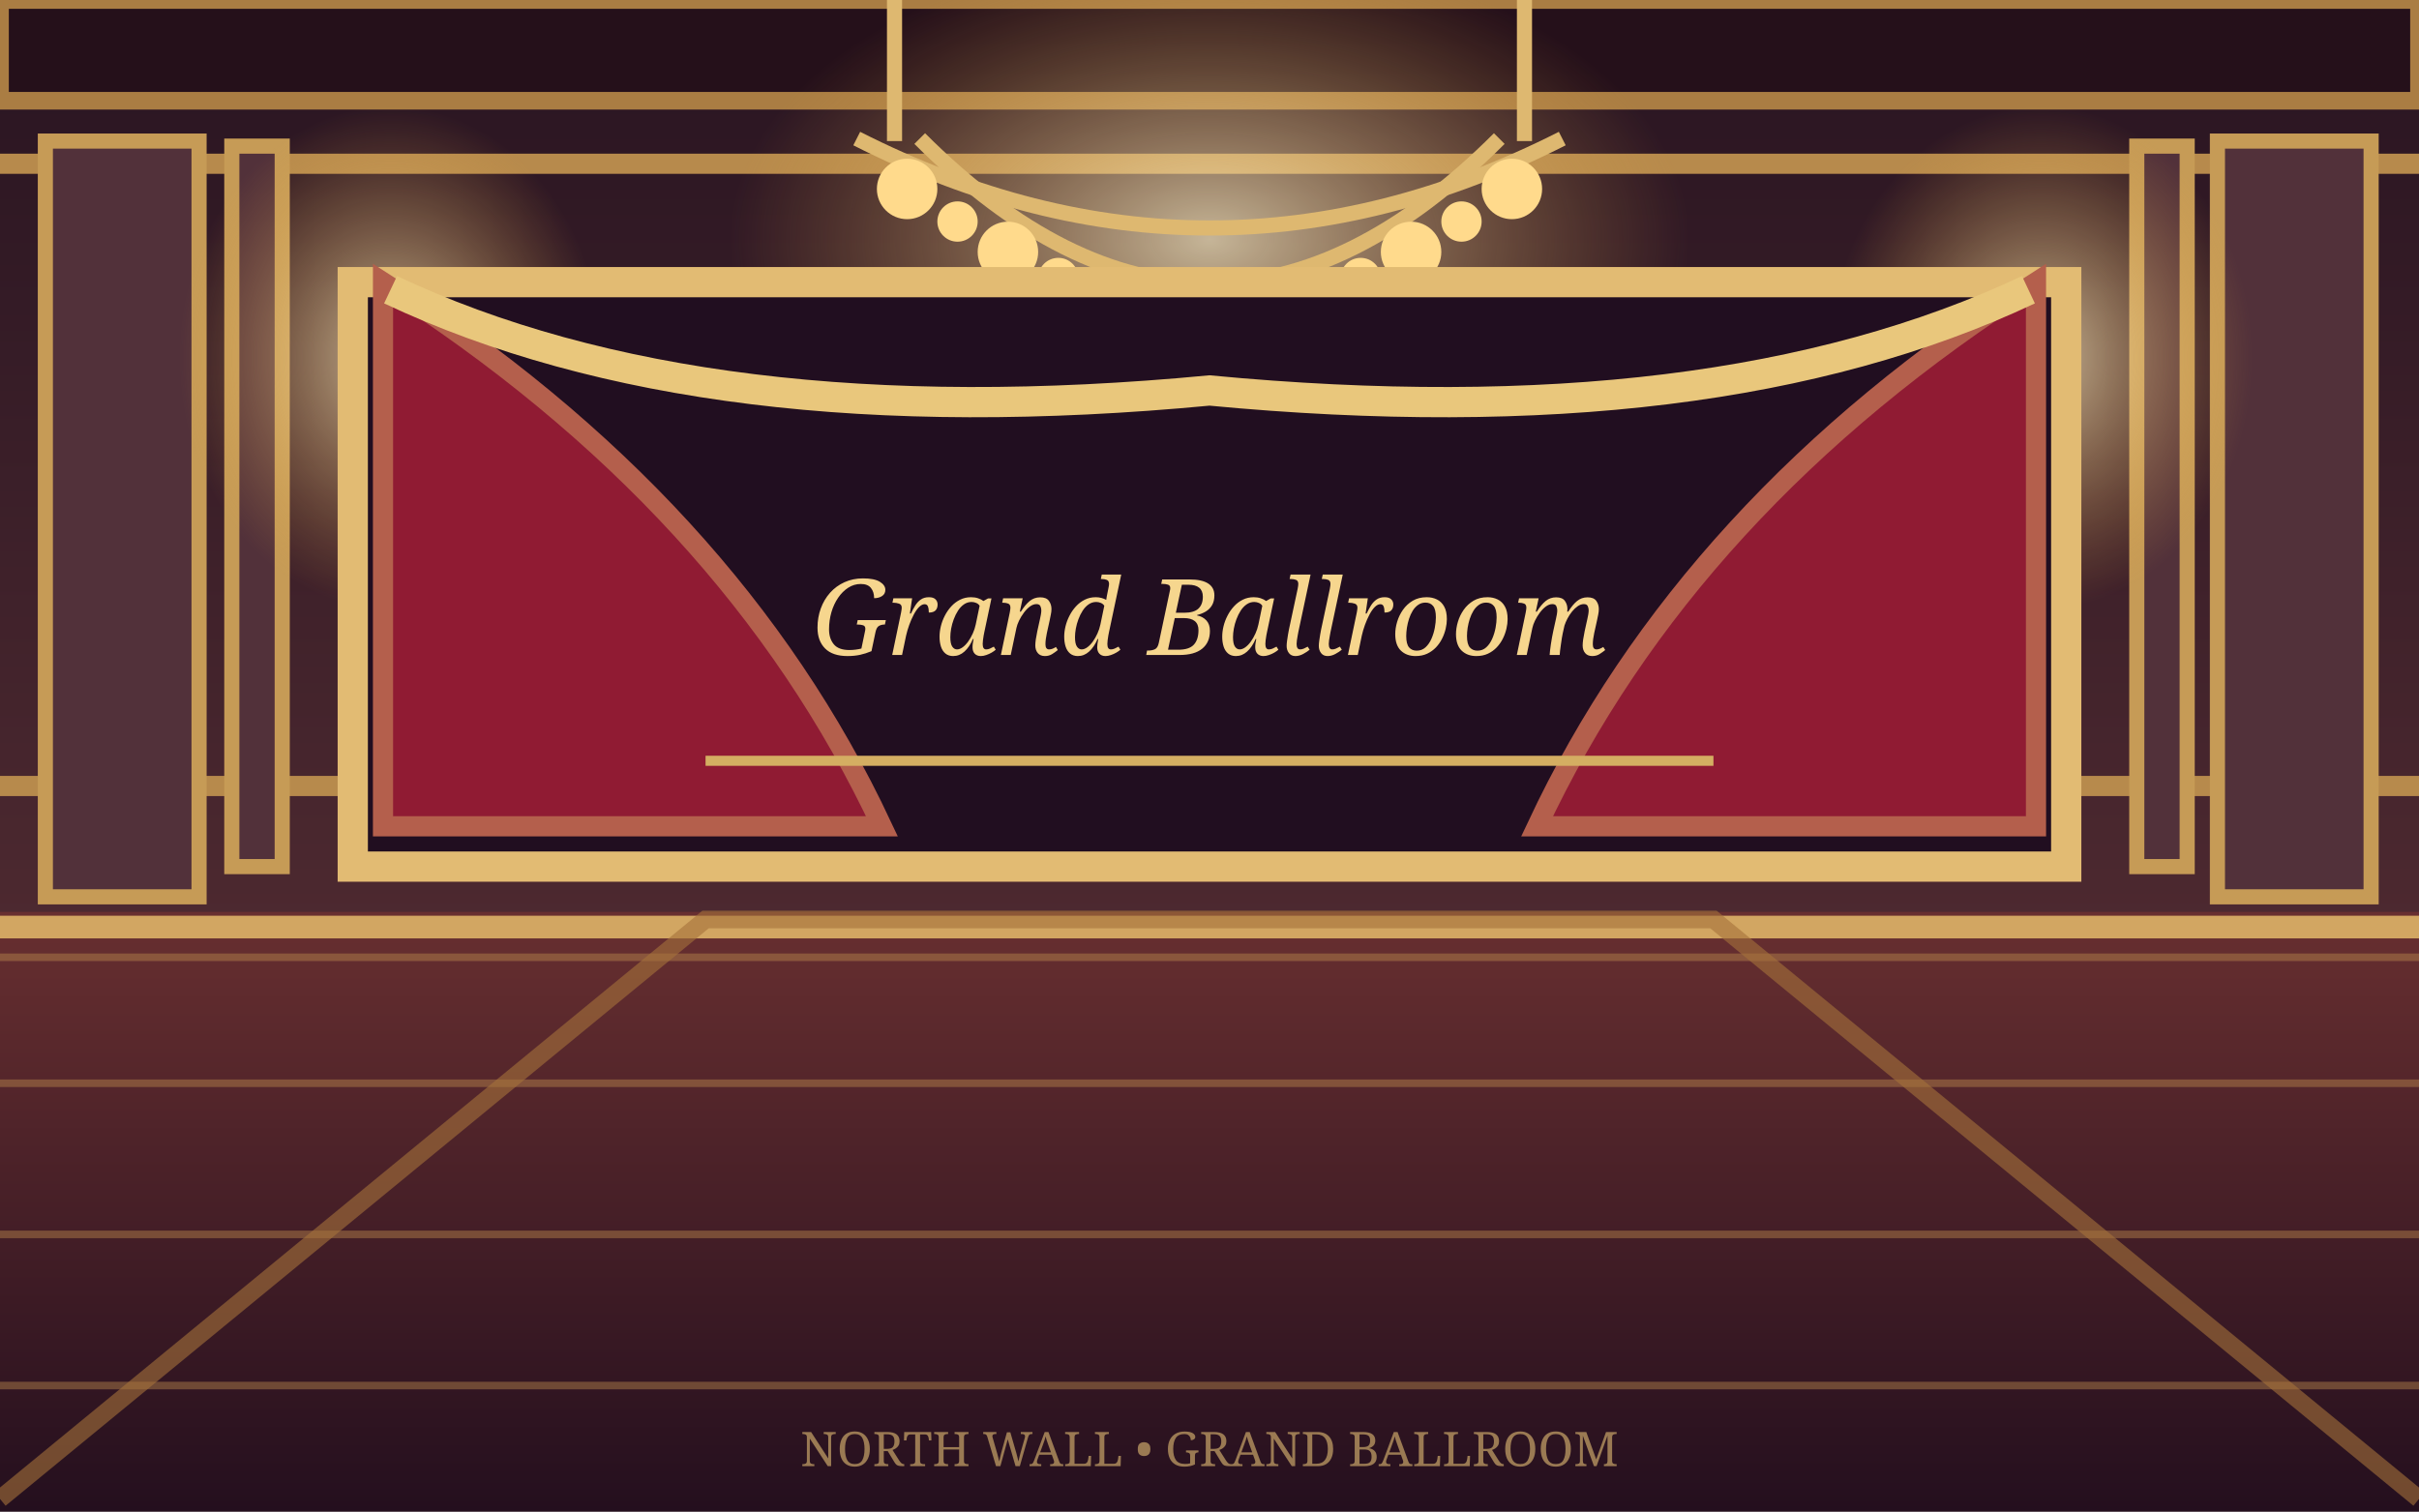
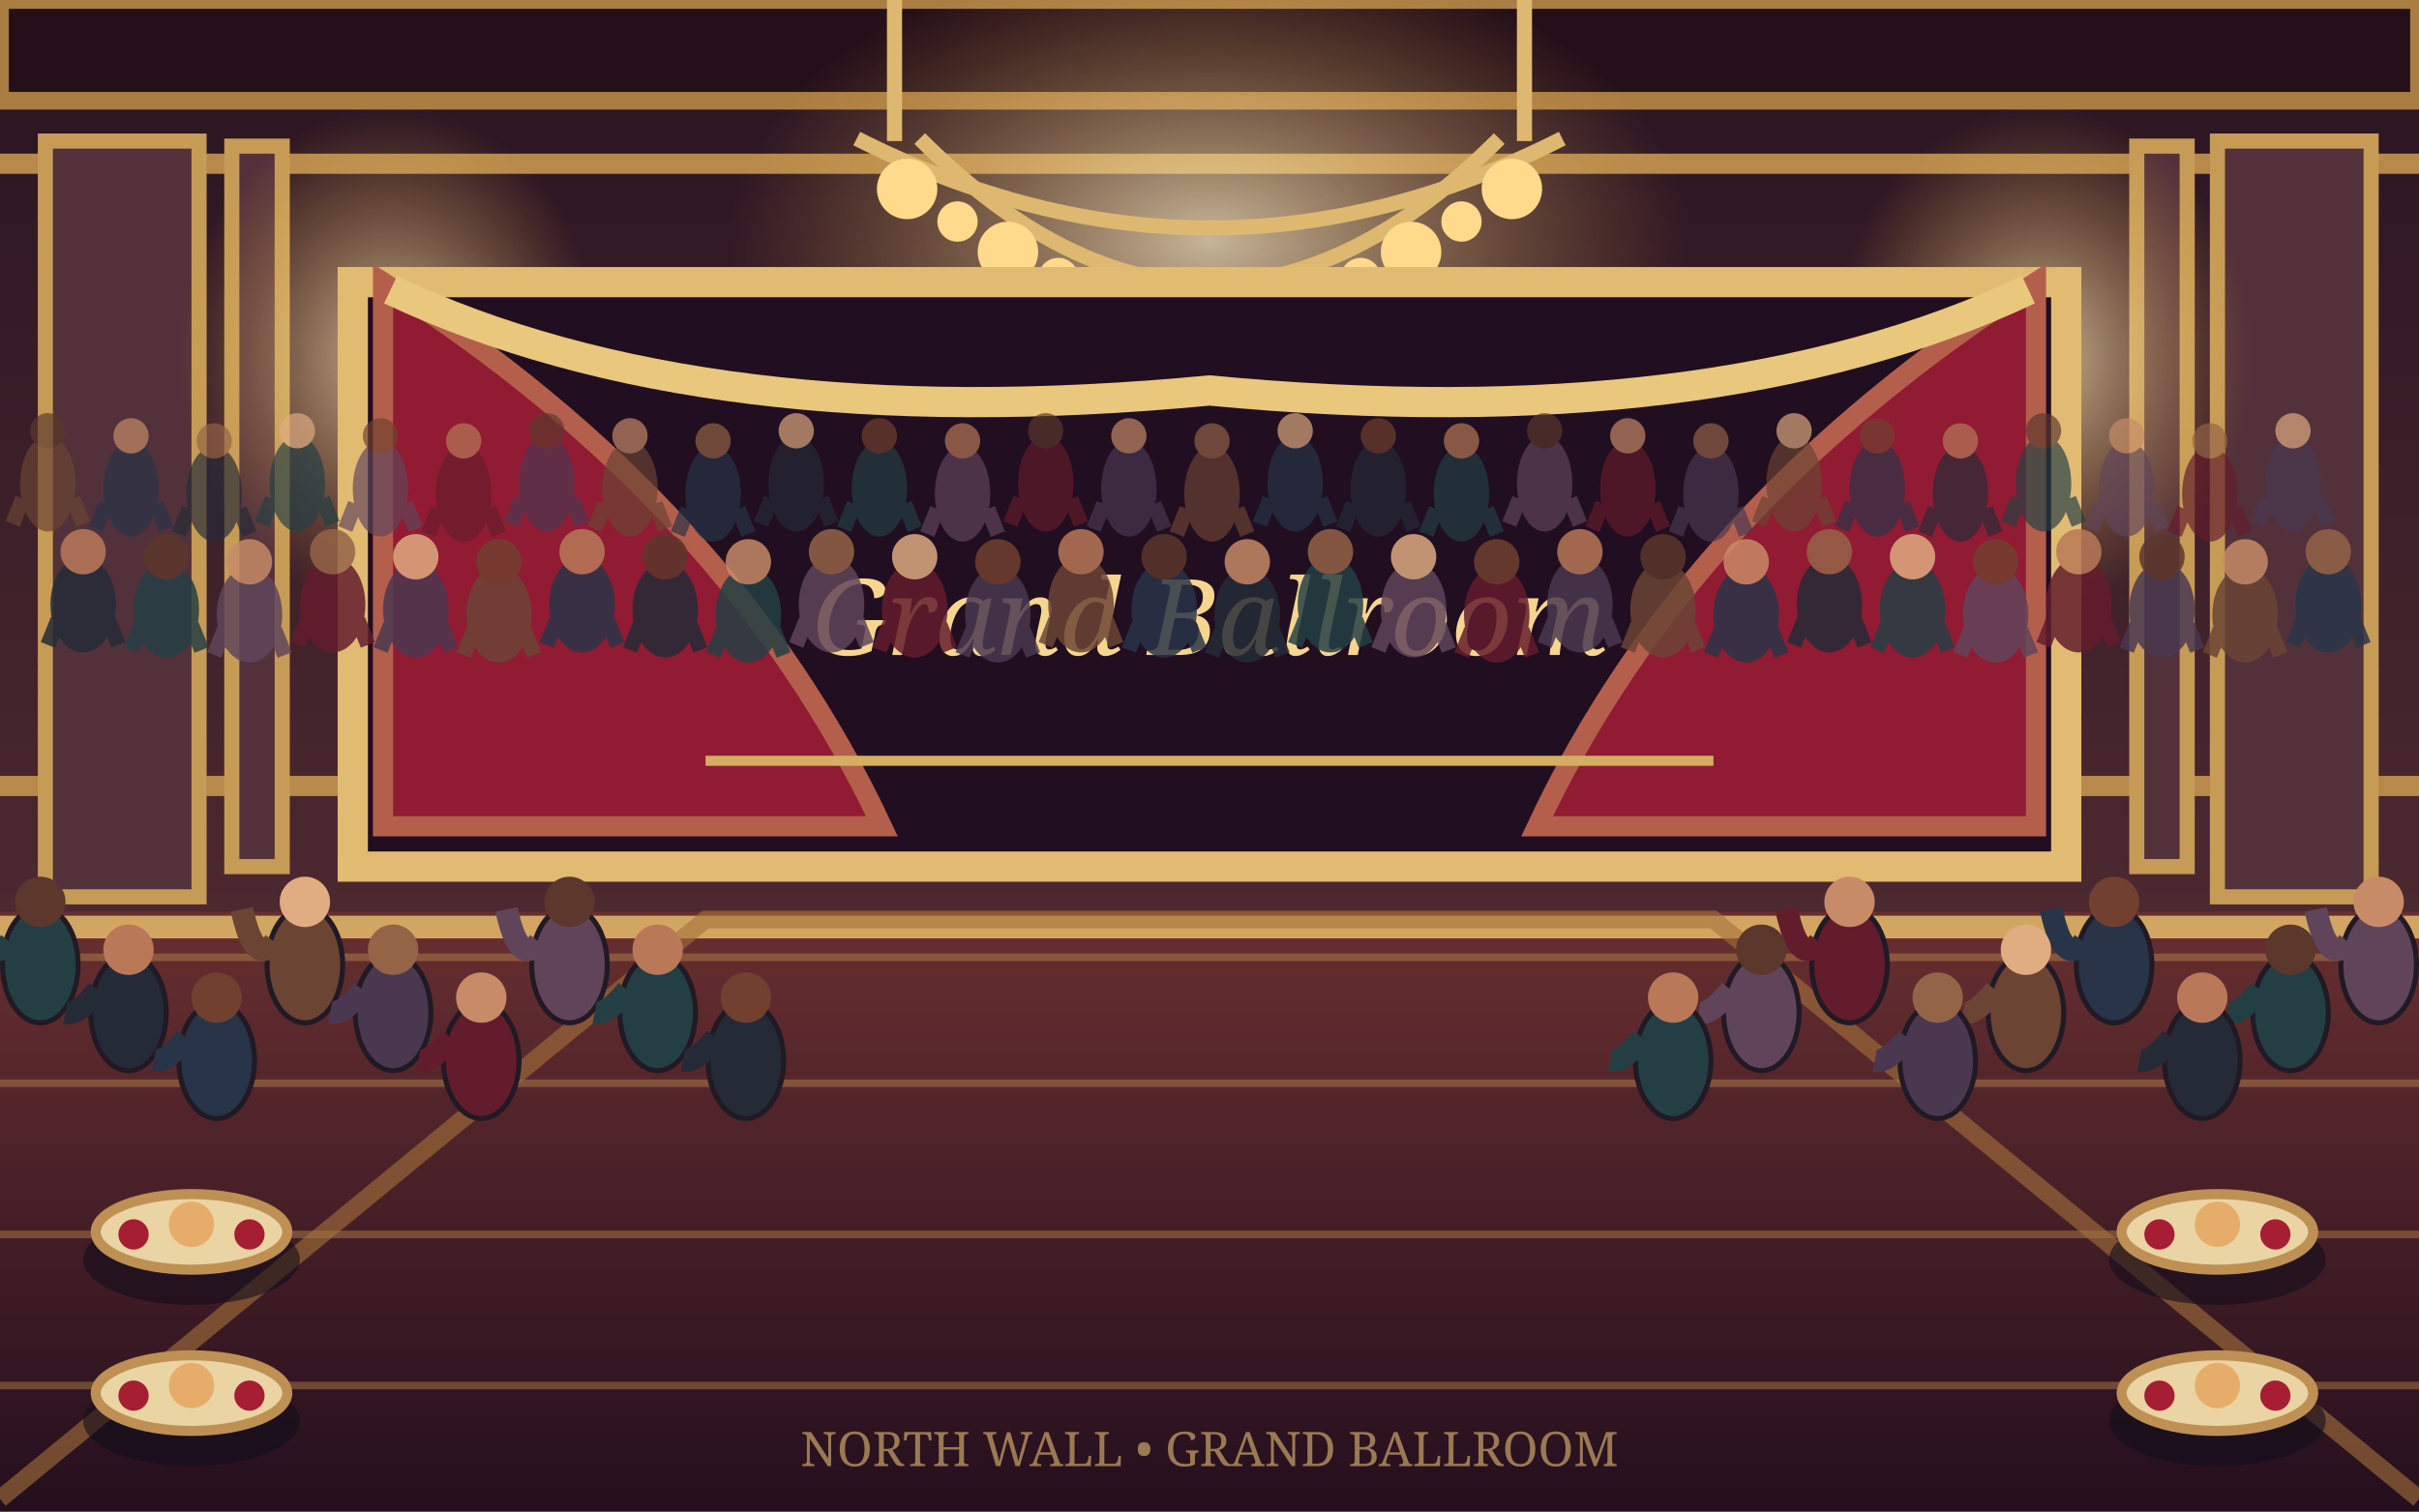
<svg xmlns="http://www.w3.org/2000/svg" width="960" height="600" viewBox="0 0 960 600">
  <defs>
    <linearGradient id="wall" x2="0" y2="1">
      <stop stop-color="#281421" />
      <stop offset=".7" stop-color="#522c32" />
      <stop offset="1" stop-color="#2d1924" />
    </linearGradient>
    <radialGradient id="light">
      <stop stop-color="#fff2c5" stop-opacity=".72" />
      <stop offset="1" stop-color="#e0a13c" stop-opacity="0" />
    </radialGradient>
    <linearGradient id="carpet" x2="0" y2="1">
      <stop stop-color="#682f30" />
      <stop offset="1" stop-color="#240f1e" />
    </linearGradient>
  </defs>
  <rect width="960" height="600" fill="url(#wall)" />
  <path d="M0 362H960V600H0Z" fill="url(#carpet)" />
  <path d="M0 380H960M0 430H960M0 490H960M0 550H960" stroke="#bb874c" stroke-width="3" opacity=".45" />
  <path d="M0 0H960V40H0Z" fill="#25101a" stroke="#aa7d43" stroke-width="7" />
  <path d="M0 65H960M0 312H960" stroke="#b78a4c" stroke-width="8" />
  <g fill="#52313a" stroke="#c69b56" stroke-width="6">
    <rect x="18" y="56" width="61" height="300" />
    <rect x="880" y="56" width="61" height="300" />
    <rect x="92" y="58" width="20" height="286" />
    <rect x="848" y="58" width="20" height="286" />
  </g>
  <g fill="#efc473">
    <circle cx="151" cy="139" r="8" />
    <circle cx="809" cy="139" r="8" />
  </g>
  <g fill="url(#light)">
    <ellipse cx="155" cy="142" rx="84" ry="100" />
    <ellipse cx="810" cy="142" rx="84" ry="100" />
    <ellipse cx="480" cy="95" rx="190" ry="115" />
  </g>
  <g stroke="#deb870" fill="none" stroke-width="6">
    <path d="M355 0V56M605 0V56" />
    <path d="M340 55Q480 126 620 55" />
    <path d="M365 55Q480 170 595 55" />
  </g>
  <g fill="#ffda8c">
    <circle cx="360" cy="75" r="12" />
    <circle cx="380" cy="87.941" r="8" />
    <circle cx="400" cy="100" r="12" />
    <circle cx="420" cy="110.355" r="8" />
    <circle cx="440" cy="118.301" r="12" />
    <circle cx="460" cy="123.296" r="8" />
    <circle cx="480" cy="125" r="12" />
    <circle cx="500" cy="123.296" r="8" />
    <circle cx="520" cy="118.301" r="12" />
    <circle cx="540" cy="110.355" r="8" />
    <circle cx="560" cy="100" r="12" />
    <circle cx="580" cy="87.941" r="8" />
    <circle cx="600" cy="75" r="12" />
  </g>
  <rect x="140" y="112" width="680" height="232" fill="#210e20" stroke="#e2bb73" stroke-width="12" />
  <path d="M152 112Q290 200 350 328H152ZM808 112Q670 200 610 328H808Z" fill="#901b33" stroke="#b45f4c" stroke-width="8" />
  <path d="M155 115Q280 174 480 155Q680 174 805 115" stroke="#e9c77c" fill="none" stroke-width="12" />
  <text x="480" y="260" text-anchor="middle" font-family="Georgia" fill="#f6d68e" font-size="42" font-style="italic">Grand Ballroom</text>
  <path d="M280 302H680" stroke="#d4ae62" stroke-width="4" />
  <path d="M0 368H960" stroke="#d2a662" stroke-width="9" />
  <path d="M0 595L280 365H680L960 595" stroke="#a5723a" stroke-width="7" fill="none" opacity=".6" />
  <text x="480" y="582" text-anchor="middle" font-family="Georgia" fill="#deb972" font-size="19" opacity=".62">NORTH WALL • GRAND BALLROOM</text>
+   <g id="grand-ballroom-crowd">
+     <g opacity="0.68">
+       <ellipse cx="19" cy="192" rx="11" ry="19" fill="#6b4434" />
+       <circle cx="19" cy="171" r="7" fill="#5b372c" />
+       <path d="M9 198l-4 10m24-10l4 10" stroke="#6b4434" stroke-width="6" />
+     </g>
+     <g opacity="0.68">
+       <ellipse cx="52" cy="194" rx="11" ry="19" fill="#283448" />
+       <circle cx="52" cy="173" r="7" fill="#c78b67" />
+       <path d="M42 200l-4 10m24-10l4 10" stroke="#283448" stroke-width="6" />
+     </g>
+     <g opacity="0.68">
+       <ellipse cx="85" cy="196" rx="11" ry="19" fill="#242b37" />
+       <circle cx="85" cy="175" r="7" fill="#946447" />
+       <path d="M75 202l-4 10m24-10l4 10" stroke="#242b37" stroke-width="6" />
+     </g>
+     <g opacity="0.68">
+       <ellipse cx="118" cy="192" rx="11" ry="19" fill="#233f44" />
+       <circle cx="118" cy="171" r="7" fill="#e0ac81" />
+       <path d="M108 198l-4 10m24-10l4 10" stroke="#233f44" stroke-width="6" />
+     </g>
+     <g opacity="0.68">
+       <ellipse cx="151" cy="194" rx="11" ry="19" fill="#60455a" />
+       <circle cx="151" cy="173" r="7" fill="#71402f" />
+       <path d="M141 200l-4 10m24-10l4 10" stroke="#60455a" stroke-width="6" />
+     </g>
+     <g opacity="0.68">
+       <ellipse cx="184" cy="196" rx="11" ry="19" fill="#631c2c" />
+       <circle cx="184" cy="175" r="7" fill="#b97958" />
+       <path d="M174 202l-4 10m24-10l4 10" stroke="#631c2c" stroke-width="6" />
+     </g>
+     <g opacity="0.68">
+       <ellipse cx="217" cy="192" rx="11" ry="19" fill="#4a3850" />
+       <circle cx="217" cy="171" r="7" fill="#5b372c" />
+       <path d="M207 198l-4 10m24-10l4 10" stroke="#4a3850" stroke-width="6" />
+     </g>
+     <g opacity="0.68">
+       <ellipse cx="250" cy="194" rx="11" ry="19" fill="#6b4434" />
+       <circle cx="250" cy="173" r="7" fill="#c78b67" />
+       <path d="M240 200l-4 10m24-10l4 10" stroke="#6b4434" stroke-width="6" />
+     </g>
+     <g opacity="0.68">
+       <ellipse cx="283" cy="196" rx="11" ry="19" fill="#283448" />
+       <circle cx="283" cy="175" r="7" fill="#946447" />
+       <path d="M273 202l-4 10m24-10l4 10" stroke="#283448" stroke-width="6" />
+     </g>
+     <g opacity="0.68">
+       <ellipse cx="316" cy="192" rx="11" ry="19" fill="#242b37" />
+       <circle cx="316" cy="171" r="7" fill="#e0ac81" />
+       <path d="M306 198l-4 10m24-10l4 10" stroke="#242b37" stroke-width="6" />
+     </g>
+     <g opacity="0.68">
+       <ellipse cx="349" cy="194" rx="11" ry="19" fill="#233f44" />
+       <circle cx="349" cy="173" r="7" fill="#71402f" />
+       <path d="M339 200l-4 10m24-10l4 10" stroke="#233f44" stroke-width="6" />
+     </g>
+     <g opacity="0.68">
+       <ellipse cx="382" cy="196" rx="11" ry="19" fill="#60455a" />
+       <circle cx="382" cy="175" r="7" fill="#b97958" />
+       <path d="M372 202l-4 10m24-10l4 10" stroke="#60455a" stroke-width="6" />
+     </g>
+     <g opacity="0.68">
+       <ellipse cx="415" cy="192" rx="11" ry="19" fill="#631c2c" />
+       <circle cx="415" cy="171" r="7" fill="#5b372c" />
+       <path d="M405 198l-4 10m24-10l4 10" stroke="#631c2c" stroke-width="6" />
+     </g>
+     <g opacity="0.68">
+       <ellipse cx="448" cy="194" rx="11" ry="19" fill="#4a3850" />
+       <circle cx="448" cy="173" r="7" fill="#c78b67" />
+       <path d="M438 200l-4 10m24-10l4 10" stroke="#4a3850" stroke-width="6" />
+     </g>
+     <g opacity="0.68">
+       <ellipse cx="481" cy="196" rx="11" ry="19" fill="#6b4434" />
+       <circle cx="481" cy="175" r="7" fill="#946447" />
+       <path d="M471 202l-4 10m24-10l4 10" stroke="#6b4434" stroke-width="6" />
+     </g>
+     <g opacity="0.68">
+       <ellipse cx="514" cy="192" rx="11" ry="19" fill="#283448" />
+       <circle cx="514" cy="171" r="7" fill="#e0ac81" />
+       <path d="M504 198l-4 10m24-10l4 10" stroke="#283448" stroke-width="6" />
+     </g>
+     <g opacity="0.68">
+       <ellipse cx="547" cy="194" rx="11" ry="19" fill="#242b37" />
+       <circle cx="547" cy="173" r="7" fill="#71402f" />
+       <path d="M537 200l-4 10m24-10l4 10" stroke="#242b37" stroke-width="6" />
+     </g>
+     <g opacity="0.68">
+       <ellipse cx="580" cy="196" rx="11" ry="19" fill="#233f44" />
+       <circle cx="580" cy="175" r="7" fill="#b97958" />
+       <path d="M570 202l-4 10m24-10l4 10" stroke="#233f44" stroke-width="6" />
+     </g>
+     <g opacity="0.68">
+       <ellipse cx="613" cy="192" rx="11" ry="19" fill="#60455a" />
+       <circle cx="613" cy="171" r="7" fill="#5b372c" />
+       <path d="M603 198l-4 10m24-10l4 10" stroke="#60455a" stroke-width="6" />
+     </g>
+     <g opacity="0.68">
+       <ellipse cx="646" cy="194" rx="11" ry="19" fill="#631c2c" />
+       <circle cx="646" cy="173" r="7" fill="#c78b67" />
+       <path d="M636 200l-4 10m24-10l4 10" stroke="#631c2c" stroke-width="6" />
+     </g>
+     <g opacity="0.68">
+       <ellipse cx="679" cy="196" rx="11" ry="19" fill="#4a3850" />
+       <circle cx="679" cy="175" r="7" fill="#946447" />
+       <path d="M669 202l-4 10m24-10l4 10" stroke="#4a3850" stroke-width="6" />
+     </g>
+     <g opacity="0.68">
+       <ellipse cx="712" cy="192" rx="11" ry="19" fill="#6b4434" />
+       <circle cx="712" cy="171" r="7" fill="#e0ac81" />
+       <path d="M702 198l-4 10m24-10l4 10" stroke="#6b4434" stroke-width="6" />
+     </g>
+     <g opacity="0.68">
+       <ellipse cx="745" cy="194" rx="11" ry="19" fill="#283448" />
+       <circle cx="745" cy="173" r="7" fill="#71402f" />
+       <path d="M735 200l-4 10m24-10l4 10" stroke="#283448" stroke-width="6" />
+     </g>
+     <g opacity="0.68">
+       <ellipse cx="778" cy="196" rx="11" ry="19" fill="#242b37" />
+       <circle cx="778" cy="175" r="7" fill="#b97958" />
+       <path d="M768 202l-4 10m24-10l4 10" stroke="#242b37" stroke-width="6" />
+     </g>
+     <g opacity="0.68">
+       <ellipse cx="811" cy="192" rx="11" ry="19" fill="#233f44" />
+       <circle cx="811" cy="171" r="7" fill="#5b372c" />
+       <path d="M801 198l-4 10m24-10l4 10" stroke="#233f44" stroke-width="6" />
+     </g>
+     <g opacity="0.68">
+       <ellipse cx="844" cy="194" rx="11" ry="19" fill="#60455a" />
+       <circle cx="844" cy="173" r="7" fill="#c78b67" />
+       <path d="M834 200l-4 10m24-10l4 10" stroke="#60455a" stroke-width="6" />
+     </g>
+     <g opacity="0.68">
+       <ellipse cx="877" cy="196" rx="11" ry="19" fill="#631c2c" />
+       <circle cx="877" cy="175" r="7" fill="#946447" />
+       <path d="M867 202l-4 10m24-10l4 10" stroke="#631c2c" stroke-width="6" />
+     </g>
+     <g opacity="0.68">
+       <ellipse cx="910" cy="192" rx="11" ry="19" fill="#4a3850" />
+       <circle cx="910" cy="171" r="7" fill="#e0ac81" />
+       <path d="M900 198l-4 10m24-10l4 10" stroke="#4a3850" stroke-width="6" />
+     </g>
+     <g opacity="0.84">
+       <ellipse cx="33" cy="240" rx="13" ry="19" fill="#242b37" />
+       <circle cx="33" cy="219" r="9" fill="#b97958" />
+       <path d="M23 246l-4 10m24-10l4 10" stroke="#242b37" stroke-width="6" />
+     </g>
+     <g opacity="0.84">
+       <ellipse cx="66" cy="242" rx="13" ry="19" fill="#233f44" />
+       <circle cx="66" cy="221" r="9" fill="#5b372c" />
+       <path d="M56 248l-4 10m24-10l4 10" stroke="#233f44" stroke-width="6" />
+     </g>
+     <g opacity="0.84">
+       <ellipse cx="99" cy="244" rx="13" ry="19" fill="#60455a" />
+       <circle cx="99" cy="223" r="9" fill="#c78b67" />
+       <path d="M89 250l-4 10m24-10l4 10" stroke="#60455a" stroke-width="6" />
+     </g>
+     <g opacity="0.84">
+       <ellipse cx="132" cy="240" rx="13" ry="19" fill="#631c2c" />
+       <circle cx="132" cy="219" r="9" fill="#946447" />
+       <path d="M122 246l-4 10m24-10l4 10" stroke="#631c2c" stroke-width="6" />
+     </g>
+     <g opacity="0.84">
+       <ellipse cx="165" cy="242" rx="13" ry="19" fill="#4a3850" />
+       <circle cx="165" cy="221" r="9" fill="#e0ac81" />
+       <path d="M155 248l-4 10m24-10l4 10" stroke="#4a3850" stroke-width="6" />
+     </g>
+     <g opacity="0.84">
+       <ellipse cx="198" cy="244" rx="13" ry="19" fill="#6b4434" />
+       <circle cx="198" cy="223" r="9" fill="#71402f" />
+       <path d="M188 250l-4 10m24-10l4 10" stroke="#6b4434" stroke-width="6" />
+     </g>
+     <g opacity="0.84">
+       <ellipse cx="231" cy="240" rx="13" ry="19" fill="#283448" />
+       <circle cx="231" cy="219" r="9" fill="#b97958" />
+       <path d="M221 246l-4 10m24-10l4 10" stroke="#283448" stroke-width="6" />
+     </g>
+     <g opacity="0.84">
+       <ellipse cx="264" cy="242" rx="13" ry="19" fill="#242b37" />
+       <circle cx="264" cy="221" r="9" fill="#5b372c" />
+       <path d="M254 248l-4 10m24-10l4 10" stroke="#242b37" stroke-width="6" />
+     </g>
+     <g opacity="0.84">
+       <ellipse cx="297" cy="244" rx="13" ry="19" fill="#233f44" />
+       <circle cx="297" cy="223" r="9" fill="#c78b67" />
+       <path d="M287 250l-4 10m24-10l4 10" stroke="#233f44" stroke-width="6" />
+     </g>
+     <g opacity="0.84">
+       <ellipse cx="330" cy="240" rx="13" ry="19" fill="#60455a" />
+       <circle cx="330" cy="219" r="9" fill="#946447" />
+       <path d="M320 246l-4 10m24-10l4 10" stroke="#60455a" stroke-width="6" />
+     </g>
+     <g opacity="0.84">
+       <ellipse cx="363" cy="242" rx="13" ry="19" fill="#631c2c" />
+       <circle cx="363" cy="221" r="9" fill="#e0ac81" />
+       <path d="M353 248l-4 10m24-10l4 10" stroke="#631c2c" stroke-width="6" />
+     </g>
+     <g opacity="0.84">
+       <ellipse cx="396" cy="244" rx="13" ry="19" fill="#4a3850" />
+       <circle cx="396" cy="223" r="9" fill="#71402f" />
+       <path d="M386 250l-4 10m24-10l4 10" stroke="#4a3850" stroke-width="6" />
+     </g>
+     <g opacity="0.84">
+       <ellipse cx="429" cy="240" rx="13" ry="19" fill="#6b4434" />
+       <circle cx="429" cy="219" r="9" fill="#b97958" />
+       <path d="M419 246l-4 10m24-10l4 10" stroke="#6b4434" stroke-width="6" />
+     </g>
+     <g opacity="0.84">
+       <ellipse cx="462" cy="242" rx="13" ry="19" fill="#283448" />
+       <circle cx="462" cy="221" r="9" fill="#5b372c" />
+       <path d="M452 248l-4 10m24-10l4 10" stroke="#283448" stroke-width="6" />
+     </g>
+     <g opacity="0.84">
+       <ellipse cx="495" cy="244" rx="13" ry="19" fill="#242b37" />
+       <circle cx="495" cy="223" r="9" fill="#c78b67" />
+       <path d="M485 250l-4 10m24-10l4 10" stroke="#242b37" stroke-width="6" />
+     </g>
+     <g opacity="0.84">
+       <ellipse cx="528" cy="240" rx="13" ry="19" fill="#233f44" />
+       <circle cx="528" cy="219" r="9" fill="#946447" />
+       <path d="M518 246l-4 10m24-10l4 10" stroke="#233f44" stroke-width="6" />
+     </g>
+     <g opacity="0.84">
+       <ellipse cx="561" cy="242" rx="13" ry="19" fill="#60455a" />
+       <circle cx="561" cy="221" r="9" fill="#e0ac81" />
+       <path d="M551 248l-4 10m24-10l4 10" stroke="#60455a" stroke-width="6" />
+     </g>
+     <g opacity="0.84">
+       <ellipse cx="594" cy="244" rx="13" ry="19" fill="#631c2c" />
+       <circle cx="594" cy="223" r="9" fill="#71402f" />
+       <path d="M584 250l-4 10m24-10l4 10" stroke="#631c2c" stroke-width="6" />
+     </g>
+     <g opacity="0.84">
+       <ellipse cx="627" cy="240" rx="13" ry="19" fill="#4a3850" />
+       <circle cx="627" cy="219" r="9" fill="#b97958" />
+       <path d="M617 246l-4 10m24-10l4 10" stroke="#4a3850" stroke-width="6" />
+     </g>
+     <g opacity="0.84">
+       <ellipse cx="660" cy="242" rx="13" ry="19" fill="#6b4434" />
+       <circle cx="660" cy="221" r="9" fill="#5b372c" />
+       <path d="M650 248l-4 10m24-10l4 10" stroke="#6b4434" stroke-width="6" />
+     </g>
+     <g opacity="0.84">
+       <ellipse cx="693" cy="244" rx="13" ry="19" fill="#283448" />
+       <circle cx="693" cy="223" r="9" fill="#c78b67" />
+       <path d="M683 250l-4 10m24-10l4 10" stroke="#283448" stroke-width="6" />
+     </g>
+     <g opacity="0.84">
+       <ellipse cx="726" cy="240" rx="13" ry="19" fill="#242b37" />
+       <circle cx="726" cy="219" r="9" fill="#946447" />
+       <path d="M716 246l-4 10m24-10l4 10" stroke="#242b37" stroke-width="6" />
+     </g>
+     <g opacity="0.84">
+       <ellipse cx="759" cy="242" rx="13" ry="19" fill="#233f44" />
+       <circle cx="759" cy="221" r="9" fill="#e0ac81" />
+       <path d="M749 248l-4 10m24-10l4 10" stroke="#233f44" stroke-width="6" />
+     </g>
+     <g opacity="0.84">
+       <ellipse cx="792" cy="244" rx="13" ry="19" fill="#60455a" />
+       <circle cx="792" cy="223" r="9" fill="#71402f" />
+       <path d="M782 250l-4 10m24-10l4 10" stroke="#60455a" stroke-width="6" />
+     </g>
+     <g opacity="0.84">
+       <ellipse cx="825" cy="240" rx="13" ry="19" fill="#631c2c" />
+       <circle cx="825" cy="219" r="9" fill="#b97958" />
+       <path d="M815 246l-4 10m24-10l4 10" stroke="#631c2c" stroke-width="6" />
+     </g>
+     <g opacity="0.84">
+       <ellipse cx="858" cy="242" rx="13" ry="19" fill="#4a3850" />
+       <circle cx="858" cy="221" r="9" fill="#5b372c" />
+       <path d="M848 248l-4 10m24-10l4 10" stroke="#4a3850" stroke-width="6" />
+     </g>
+     <g opacity="0.84">
+       <ellipse cx="891" cy="244" rx="13" ry="19" fill="#6b4434" />
+       <circle cx="891" cy="223" r="9" fill="#c78b67" />
+       <path d="M881 250l-4 10m24-10l4 10" stroke="#6b4434" stroke-width="6" />
+     </g>
+     <g opacity="0.84">
+       <ellipse cx="924" cy="240" rx="13" ry="19" fill="#283448" />
+       <circle cx="924" cy="219" r="9" fill="#946447" />
+       <path d="M914 246l-4 10m24-10l4 10" stroke="#283448" stroke-width="6" />
+     </g>
+   </g>
+   <g id="ringside-spectators">
+     <g>
+       <ellipse cx="16" cy="383" rx="15" ry="23" fill="#233f44" stroke="#211a24" stroke-width="2" />
+       <circle cx="16" cy="358" r="10" fill="#5b372c" />
+       <path d="M4 374q-8 10-13 -13" stroke="#233f44" stroke-width="9" fill="none" />
+     </g>
+     <g>
+       <ellipse cx="944" cy="383" rx="15" ry="23" fill="#60455a" stroke="#211a24" stroke-width="2" />
+       <circle cx="944" cy="358" r="10" fill="#c78b67" />
+       <path d="M932 374q-8 10-13 -13" stroke="#60455a" stroke-width="9" fill="none" />
+     </g>
+     <g>
+       <ellipse cx="51" cy="402" rx="15" ry="23" fill="#242b37" stroke="#211a24" stroke-width="2" />
+       <circle cx="51" cy="377" r="10" fill="#b97958" />
+       <path d="M39 393q-8 10-13 9" stroke="#242b37" stroke-width="9" fill="none" />
+     </g>
+     <g>
+       <ellipse cx="909" cy="402" rx="15" ry="23" fill="#233f44" stroke="#211a24" stroke-width="2" />
+       <circle cx="909" cy="377" r="10" fill="#5b372c" />
+       <path d="M897 393q-8 10-13 9" stroke="#233f44" stroke-width="9" fill="none" />
+     </g>
+     <g>
+       <ellipse cx="86" cy="421" rx="15" ry="23" fill="#283448" stroke="#211a24" stroke-width="2" />
+       <circle cx="86" cy="396" r="10" fill="#71402f" />
+       <path d="M74 412q-8 10-13 9" stroke="#283448" stroke-width="9" fill="none" />
+     </g>
+     <g>
+       <ellipse cx="874" cy="421" rx="15" ry="23" fill="#242b37" stroke="#211a24" stroke-width="2" />
+       <circle cx="874" cy="396" r="10" fill="#b97958" />
+       <path d="M862 412q-8 10-13 9" stroke="#242b37" stroke-width="9" fill="none" />
+     </g>
+     <g>
+       <ellipse cx="121" cy="383" rx="15" ry="23" fill="#6b4434" stroke="#211a24" stroke-width="2" />
+       <circle cx="121" cy="358" r="10" fill="#e0ac81" />
+       <path d="M109 374q-8 10-13 -13" stroke="#6b4434" stroke-width="9" fill="none" />
+     </g>
+     <g>
+       <ellipse cx="839" cy="383" rx="15" ry="23" fill="#283448" stroke="#211a24" stroke-width="2" />
+       <circle cx="839" cy="358" r="10" fill="#71402f" />
+       <path d="M827 374q-8 10-13 -13" stroke="#283448" stroke-width="9" fill="none" />
+     </g>
+     <g>
+       <ellipse cx="156" cy="402" rx="15" ry="23" fill="#4a3850" stroke="#211a24" stroke-width="2" />
+       <circle cx="156" cy="377" r="10" fill="#946447" />
+       <path d="M144 393q-8 10-13 9" stroke="#4a3850" stroke-width="9" fill="none" />
+     </g>
+     <g>
+       <ellipse cx="804" cy="402" rx="15" ry="23" fill="#6b4434" stroke="#211a24" stroke-width="2" />
+       <circle cx="804" cy="377" r="10" fill="#e0ac81" />
+       <path d="M792 393q-8 10-13 9" stroke="#6b4434" stroke-width="9" fill="none" />
+     </g>
+     <g>
+       <ellipse cx="191" cy="421" rx="15" ry="23" fill="#631c2c" stroke="#211a24" stroke-width="2" />
+       <circle cx="191" cy="396" r="10" fill="#c78b67" />
+       <path d="M179 412q-8 10-13 9" stroke="#631c2c" stroke-width="9" fill="none" />
+     </g>
+     <g>
+       <ellipse cx="769" cy="421" rx="15" ry="23" fill="#4a3850" stroke="#211a24" stroke-width="2" />
+       <circle cx="769" cy="396" r="10" fill="#946447" />
+       <path d="M757 412q-8 10-13 9" stroke="#4a3850" stroke-width="9" fill="none" />
+     </g>
+     <g>
+       <ellipse cx="226" cy="383" rx="15" ry="23" fill="#60455a" stroke="#211a24" stroke-width="2" />
+       <circle cx="226" cy="358" r="10" fill="#5b372c" />
+       <path d="M214 374q-8 10-13 -13" stroke="#60455a" stroke-width="9" fill="none" />
+     </g>
+     <g>
+       <ellipse cx="734" cy="383" rx="15" ry="23" fill="#631c2c" stroke="#211a24" stroke-width="2" />
+       <circle cx="734" cy="358" r="10" fill="#c78b67" />
+       <path d="M722 374q-8 10-13 -13" stroke="#631c2c" stroke-width="9" fill="none" />
+     </g>
+     <g>
+       <ellipse cx="261" cy="402" rx="15" ry="23" fill="#233f44" stroke="#211a24" stroke-width="2" />
+       <circle cx="261" cy="377" r="10" fill="#b97958" />
+       <path d="M249 393q-8 10-13 9" stroke="#233f44" stroke-width="9" fill="none" />
+     </g>
+     <g>
+       <ellipse cx="699" cy="402" rx="15" ry="23" fill="#60455a" stroke="#211a24" stroke-width="2" />
+       <circle cx="699" cy="377" r="10" fill="#5b372c" />
+       <path d="M687 393q-8 10-13 9" stroke="#60455a" stroke-width="9" fill="none" />
+     </g>
+     <g>
+       <ellipse cx="296" cy="421" rx="15" ry="23" fill="#242b37" stroke="#211a24" stroke-width="2" />
+       <circle cx="296" cy="396" r="10" fill="#71402f" />
+       <path d="M284 412q-8 10-13 9" stroke="#242b37" stroke-width="9" fill="none" />
+     </g>
+     <g>
+       <ellipse cx="664" cy="421" rx="15" ry="23" fill="#233f44" stroke="#211a24" stroke-width="2" />
+       <circle cx="664" cy="396" r="10" fill="#b97958" />
+       <path d="M652 412q-8 10-13 9" stroke="#233f44" stroke-width="9" fill="none" />
+     </g>
+   </g>
+   <g>
+     <ellipse cx="76" cy="500" rx="43" ry="18" fill="#120e1b" opacity=".6" />
+     <ellipse cx="76" cy="489" rx="38" ry="15" fill="#ead4a3" stroke="#be9054" stroke-width="4" />
+     <circle cx="76" cy="486" r="9" fill="#e5a45b" opacity=".8" />
+     <circle cx="53" cy="490" r="6" fill="#a51e34" />
+     <circle cx="99" cy="490" r="6" fill="#a51e34" />
+   </g>
+   <g>
+     <ellipse cx="76" cy="564" rx="43" ry="18" fill="#120e1b" opacity=".6" />
+     <ellipse cx="76" cy="553" rx="38" ry="15" fill="#ead4a3" stroke="#be9054" stroke-width="4" />
+     <circle cx="76" cy="550" r="9" fill="#e5a45b" opacity=".8" />
+     <circle cx="53" cy="554" r="6" fill="#a51e34" />
+     <circle cx="99" cy="554" r="6" fill="#a51e34" />
+   </g>
+   <g>
+     <ellipse cx="880" cy="500" rx="43" ry="18" fill="#120e1b" opacity=".6" />
+     <ellipse cx="880" cy="489" rx="38" ry="15" fill="#ead4a3" stroke="#be9054" stroke-width="4" />
+     <circle cx="880" cy="486" r="9" fill="#e5a45b" opacity=".8" />
+     <circle cx="857" cy="490" r="6" fill="#a51e34" />
+     <circle cx="903" cy="490" r="6" fill="#a51e34" />
+   </g>
+   <g>
+     <ellipse cx="880" cy="564" rx="43" ry="18" fill="#120e1b" opacity=".6" />
+     <ellipse cx="880" cy="553" rx="38" ry="15" fill="#ead4a3" stroke="#be9054" stroke-width="4" />
+     <circle cx="880" cy="550" r="9" fill="#e5a45b" opacity=".8" />
+     <circle cx="857" cy="554" r="6" fill="#a51e34" />
+     <circle cx="903" cy="554" r="6" fill="#a51e34" />
+   </g>
</svg>
